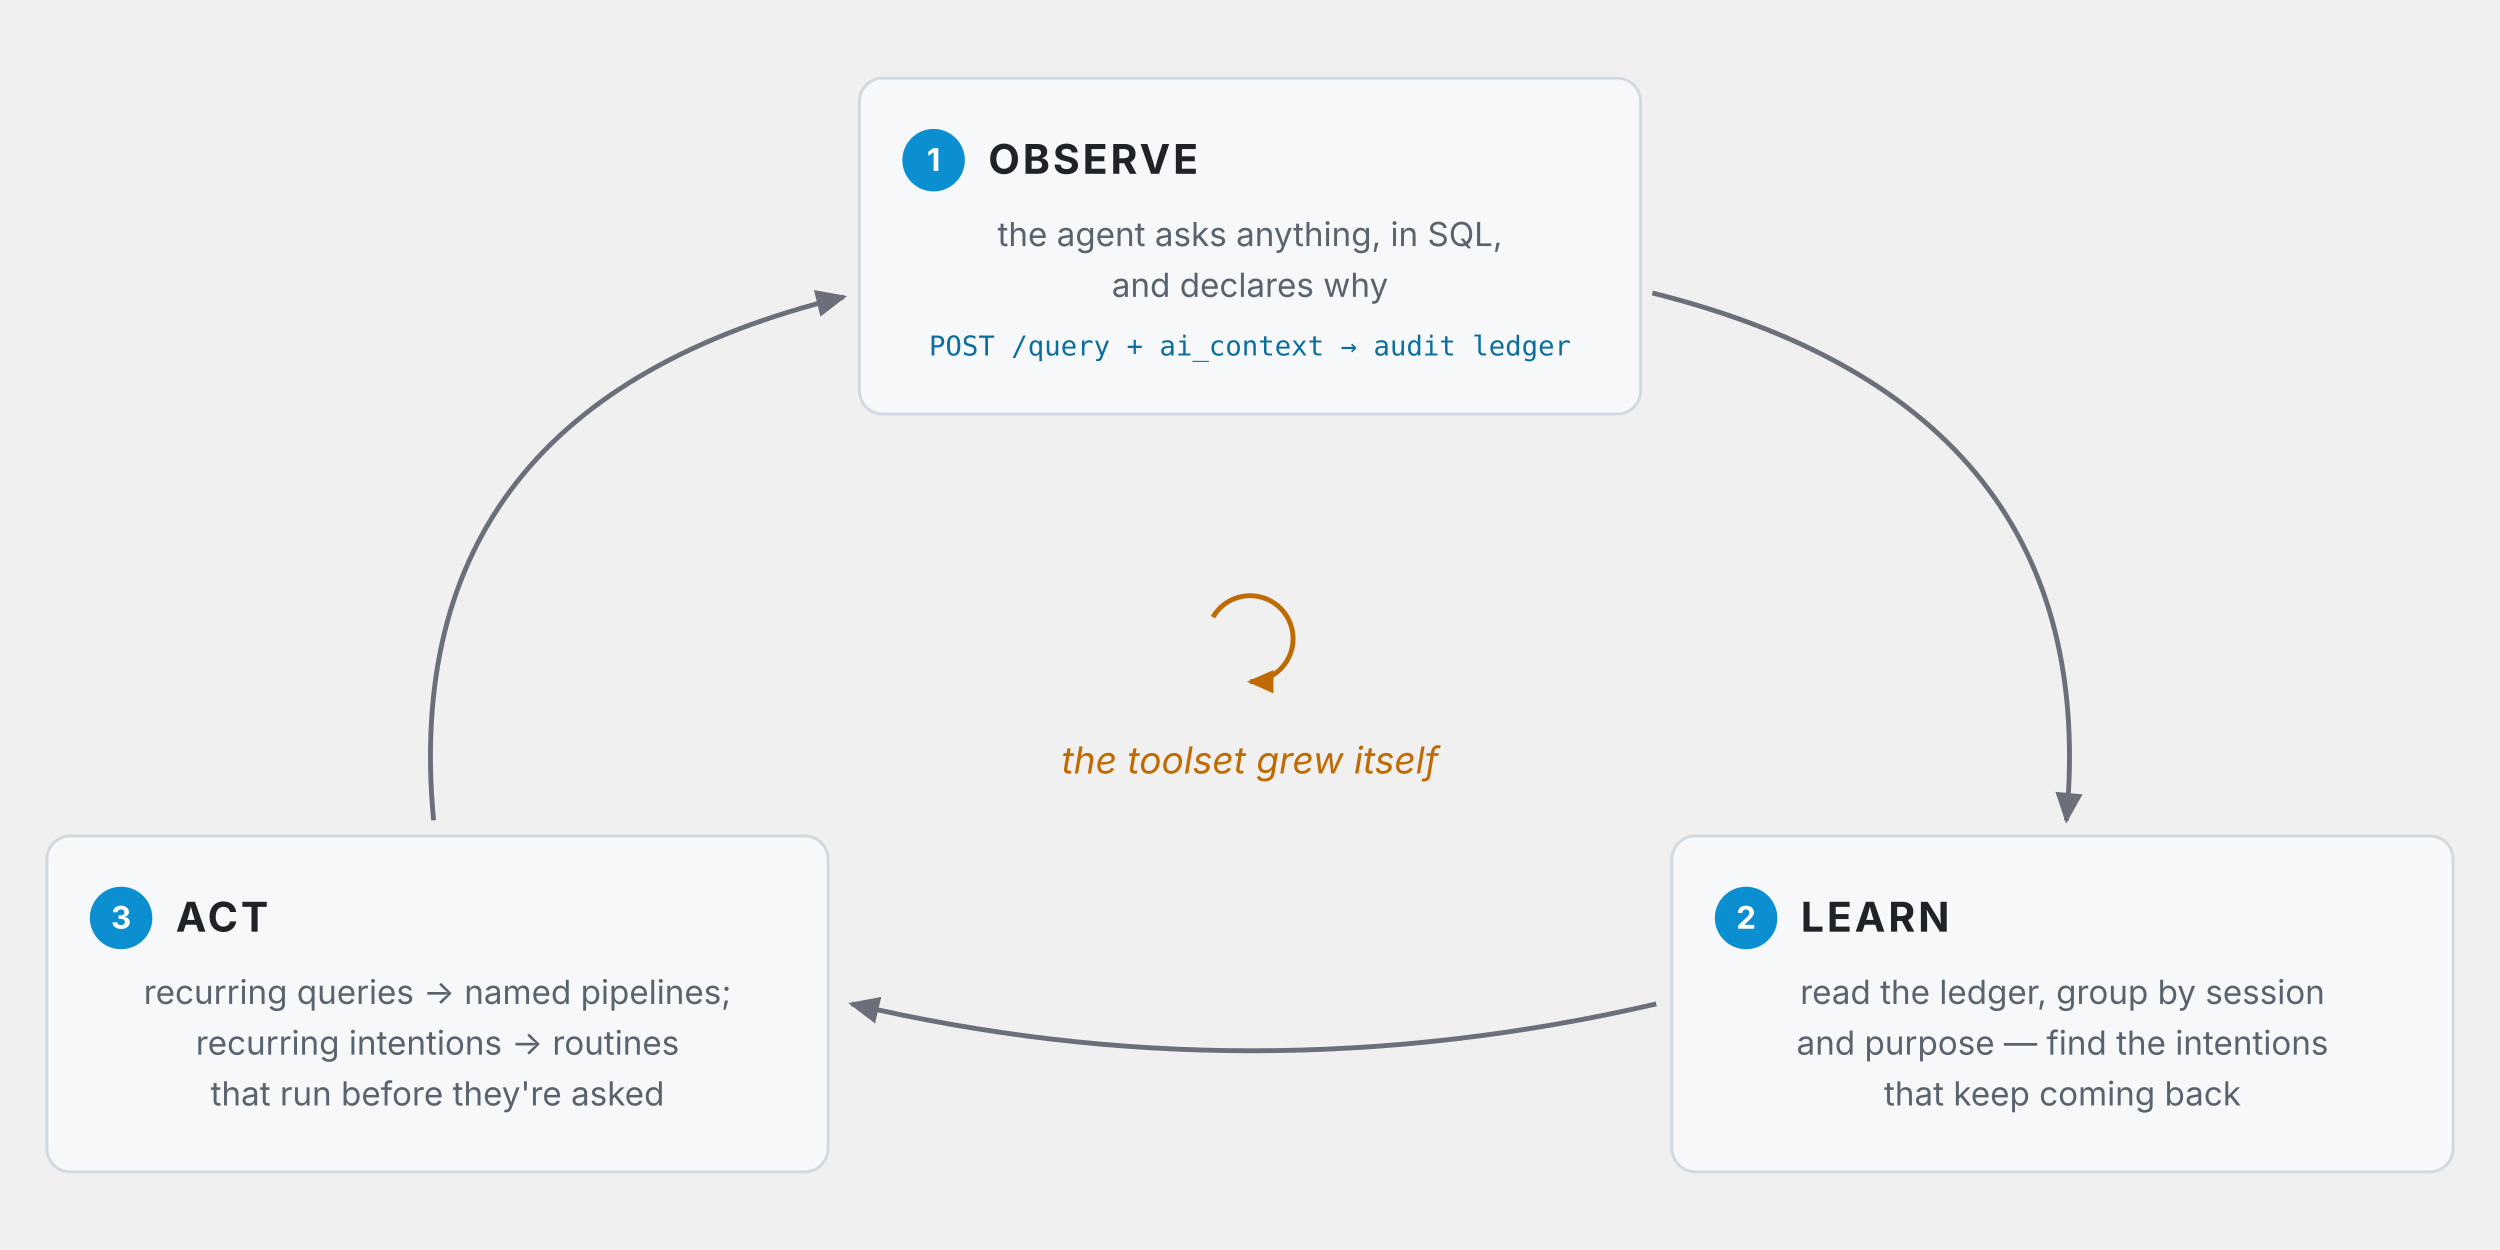
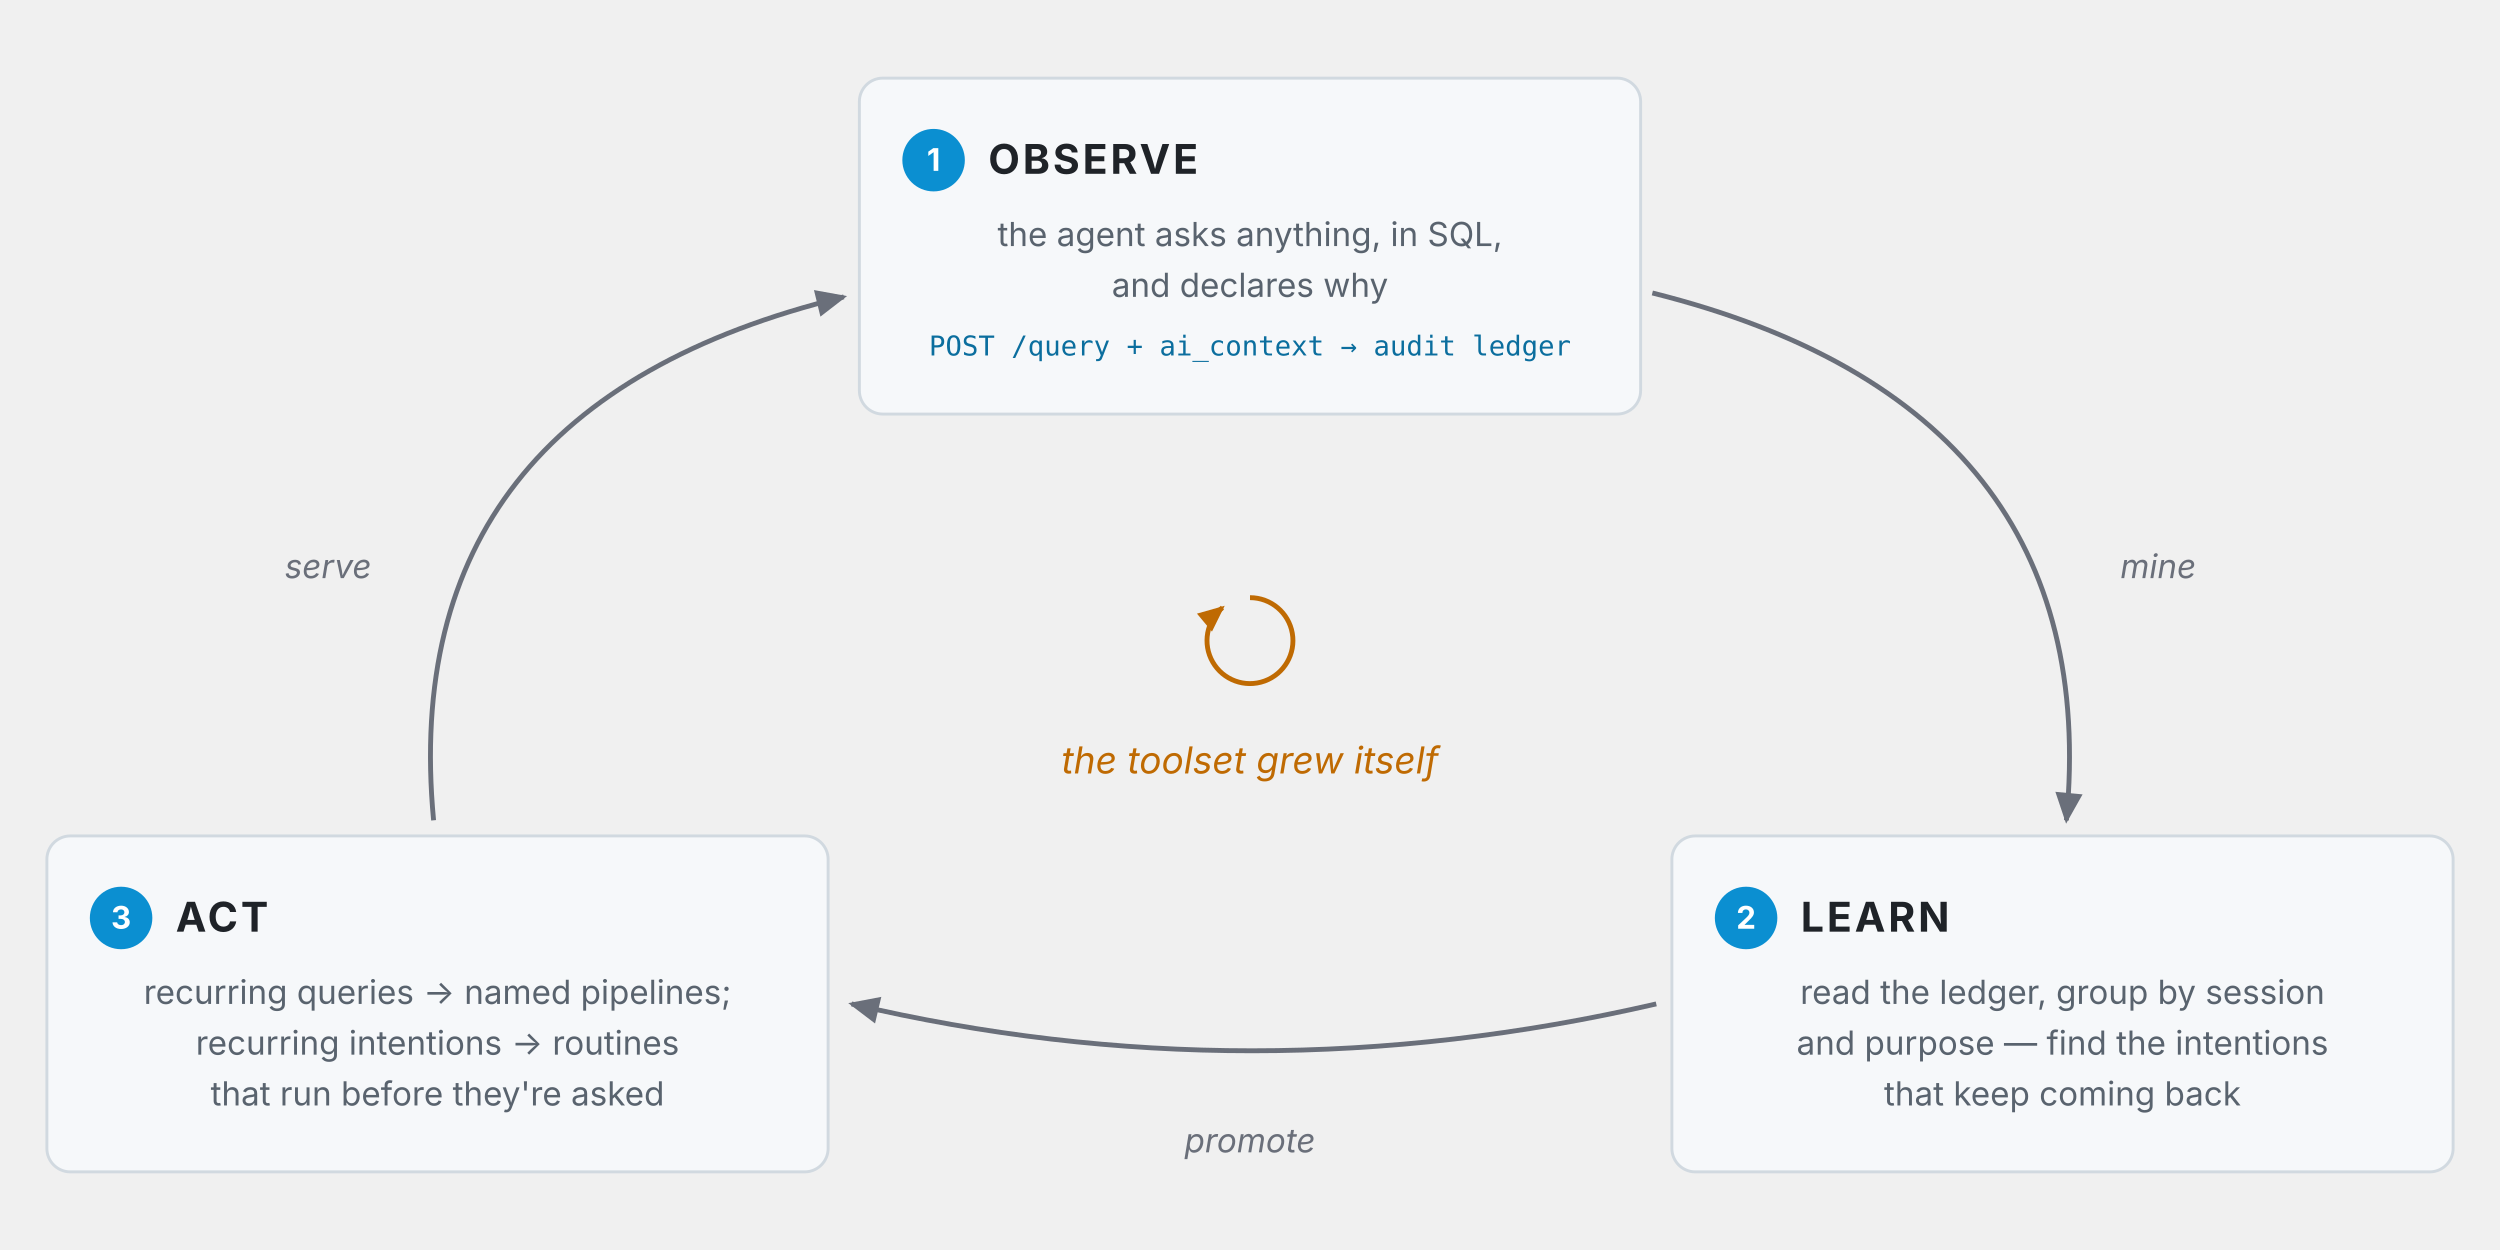
<svg xmlns="http://www.w3.org/2000/svg" viewBox="0 0 1280 640" font-family="Inter, system-ui, -apple-system, 'Segoe UI', Roboto, sans-serif" role="img" aria-label="The loop: observe, learn, act — the toolset grew itself">
  <defs>
    <marker id="arr" viewBox="0 0 10 10" refX="8" refY="5" markerWidth="7" markerHeight="7" orient="auto-start-reverse">
      <path d="M 0 1 L 9 5 L 0 9 z" fill="#6a6f7a" />
    </marker>
    <marker id="arr2" viewBox="0 0 10 10" refX="8" refY="5" markerWidth="6" markerHeight="6" orient="auto-start-reverse">
      <path d="M 0 1 L 9 5 L 0 9 z" fill="#bf6a02" />
    </marker>
  </defs>
  <rect x="440" y="40" width="400" height="172" rx="12" fill="#f6f8fa" stroke="#d1d9e0" stroke-width="1.5" />
  <circle cx="478" cy="82" r="16" fill="#0b8fd1" />
  <text x="478" y="87.5" text-anchor="middle" font-family="Inter, system-ui, -apple-system, 'Segoe UI', Roboto, sans-serif" font-size="16" font-weight="700" fill="#ffffff">1</text>
  <text x="506" y="89" font-family="Inter, system-ui, -apple-system, 'Segoe UI', Roboto, sans-serif" font-size="21" font-weight="700" letter-spacing="1.5" fill="#1f2328">OBSERVE</text>
  <text x="640.0" y="126" text-anchor="middle" font-family="Inter, system-ui, -apple-system, 'Segoe UI', Roboto, sans-serif" font-size="17" fill="#59636e">the agent asks anything, in SQL,</text>
  <text x="640.0" y="152" text-anchor="middle" font-family="Inter, system-ui, -apple-system, 'Segoe UI', Roboto, sans-serif" font-size="17" fill="#59636e">and declares why</text>
  <text x="640.0" y="182" text-anchor="middle" font-family="ui-monospace, SFMono-Regular, 'SF Mono', Menlo, Consolas, monospace" font-size="14" fill="#0b6e9e">POST /query + ai_context → audit ledger</text>
  <rect x="856" y="428" width="400" height="172" rx="12" fill="#f6f8fa" stroke="#d1d9e0" stroke-width="1.5" />
  <circle cx="894" cy="470" r="16" fill="#0b8fd1" />
  <text x="894" y="475.5" text-anchor="middle" font-family="Inter, system-ui, -apple-system, 'Segoe UI', Roboto, sans-serif" font-size="16" font-weight="700" fill="#ffffff">2</text>
  <text x="922" y="477" font-family="Inter, system-ui, -apple-system, 'Segoe UI', Roboto, sans-serif" font-size="21" font-weight="700" letter-spacing="1.5" fill="#1f2328">LEARN</text>
  <text x="1056.0" y="514" text-anchor="middle" font-family="Inter, system-ui, -apple-system, 'Segoe UI', Roboto, sans-serif" font-size="17" fill="#59636e">read the ledger, group by session</text>
  <text x="1056.0" y="540" text-anchor="middle" font-family="Inter, system-ui, -apple-system, 'Segoe UI', Roboto, sans-serif" font-size="17" fill="#59636e">and purpose — find the intentions</text>
  <text x="1056.0" y="566" text-anchor="middle" font-family="Inter, system-ui, -apple-system, 'Segoe UI', Roboto, sans-serif" font-size="17" fill="#59636e">that keep coming back</text>
  <rect x="24" y="428" width="400" height="172" rx="12" fill="#f6f8fa" stroke="#d1d9e0" stroke-width="1.5" />
  <circle cx="62" cy="470" r="16" fill="#0b8fd1" />
  <text x="62" y="475.5" text-anchor="middle" font-family="Inter, system-ui, -apple-system, 'Segoe UI', Roboto, sans-serif" font-size="16" font-weight="700" fill="#ffffff">3</text>
  <text x="90" y="477" font-family="Inter, system-ui, -apple-system, 'Segoe UI', Roboto, sans-serif" font-size="21" font-weight="700" letter-spacing="1.5" fill="#1f2328">ACT</text>
  <text x="224.0" y="514" text-anchor="middle" font-family="Inter, system-ui, -apple-system, 'Segoe UI', Roboto, sans-serif" font-size="17" fill="#59636e">recurring queries → named pipelines;</text>
  <text x="224.0" y="540" text-anchor="middle" font-family="Inter, system-ui, -apple-system, 'Segoe UI', Roboto, sans-serif" font-size="17" fill="#59636e">recurring intentions → routines</text>
  <text x="224.0" y="566" text-anchor="middle" font-family="Inter, system-ui, -apple-system, 'Segoe UI', Roboto, sans-serif" font-size="17" fill="#59636e">that run before they're asked</text>
  <path d="M 846 150 Q 1078 208 1058 420" fill="none" stroke="#6a6f7a" stroke-width="2.5" marker-end="url(#arr)" />
  <path d="M 848 514 Q 640 562 436 514" fill="none" stroke="#6a6f7a" stroke-width="2.5" marker-end="url(#arr)" />
  <path d="M 222 420 Q 202 208 432 152" fill="none" stroke="#6a6f7a" stroke-width="2.5" marker-end="url(#arr)" />
+   <text x="1105" y="296" text-anchor="middle" font-family="Inter, system-ui, -apple-system, 'Segoe UI', Roboto, sans-serif" font-size="17" font-style="italic" fill="#6a6f7a">mine</text>
+   <text x="640" y="590" text-anchor="middle" font-family="Inter, system-ui, -apple-system, 'Segoe UI', Roboto, sans-serif" font-size="17" font-style="italic" fill="#6a6f7a">promote</text>
+   <text x="168" y="296" text-anchor="middle" font-family="Inter, system-ui, -apple-system, 'Segoe UI', Roboto, sans-serif" font-size="17" font-style="italic" fill="#6a6f7a">serve</text>
  <g stroke="#bf6a02" stroke-width="2.5" fill="none">
-     <path d="M 621 316 A 22 22 0 1 1 640 349" marker-end="url(#arr2)" />
+     <path d="M 640 306 A 22 22 0 1 1 625.9 311.1" marker-end="url(#arr2)" />
  </g>
  <text x="640" y="396" text-anchor="middle" font-family="Inter, system-ui, -apple-system, 'Segoe UI', Roboto, sans-serif" font-size="19" font-style="italic" fill="#bf6a02">the toolset grew itself</text>
</svg>
